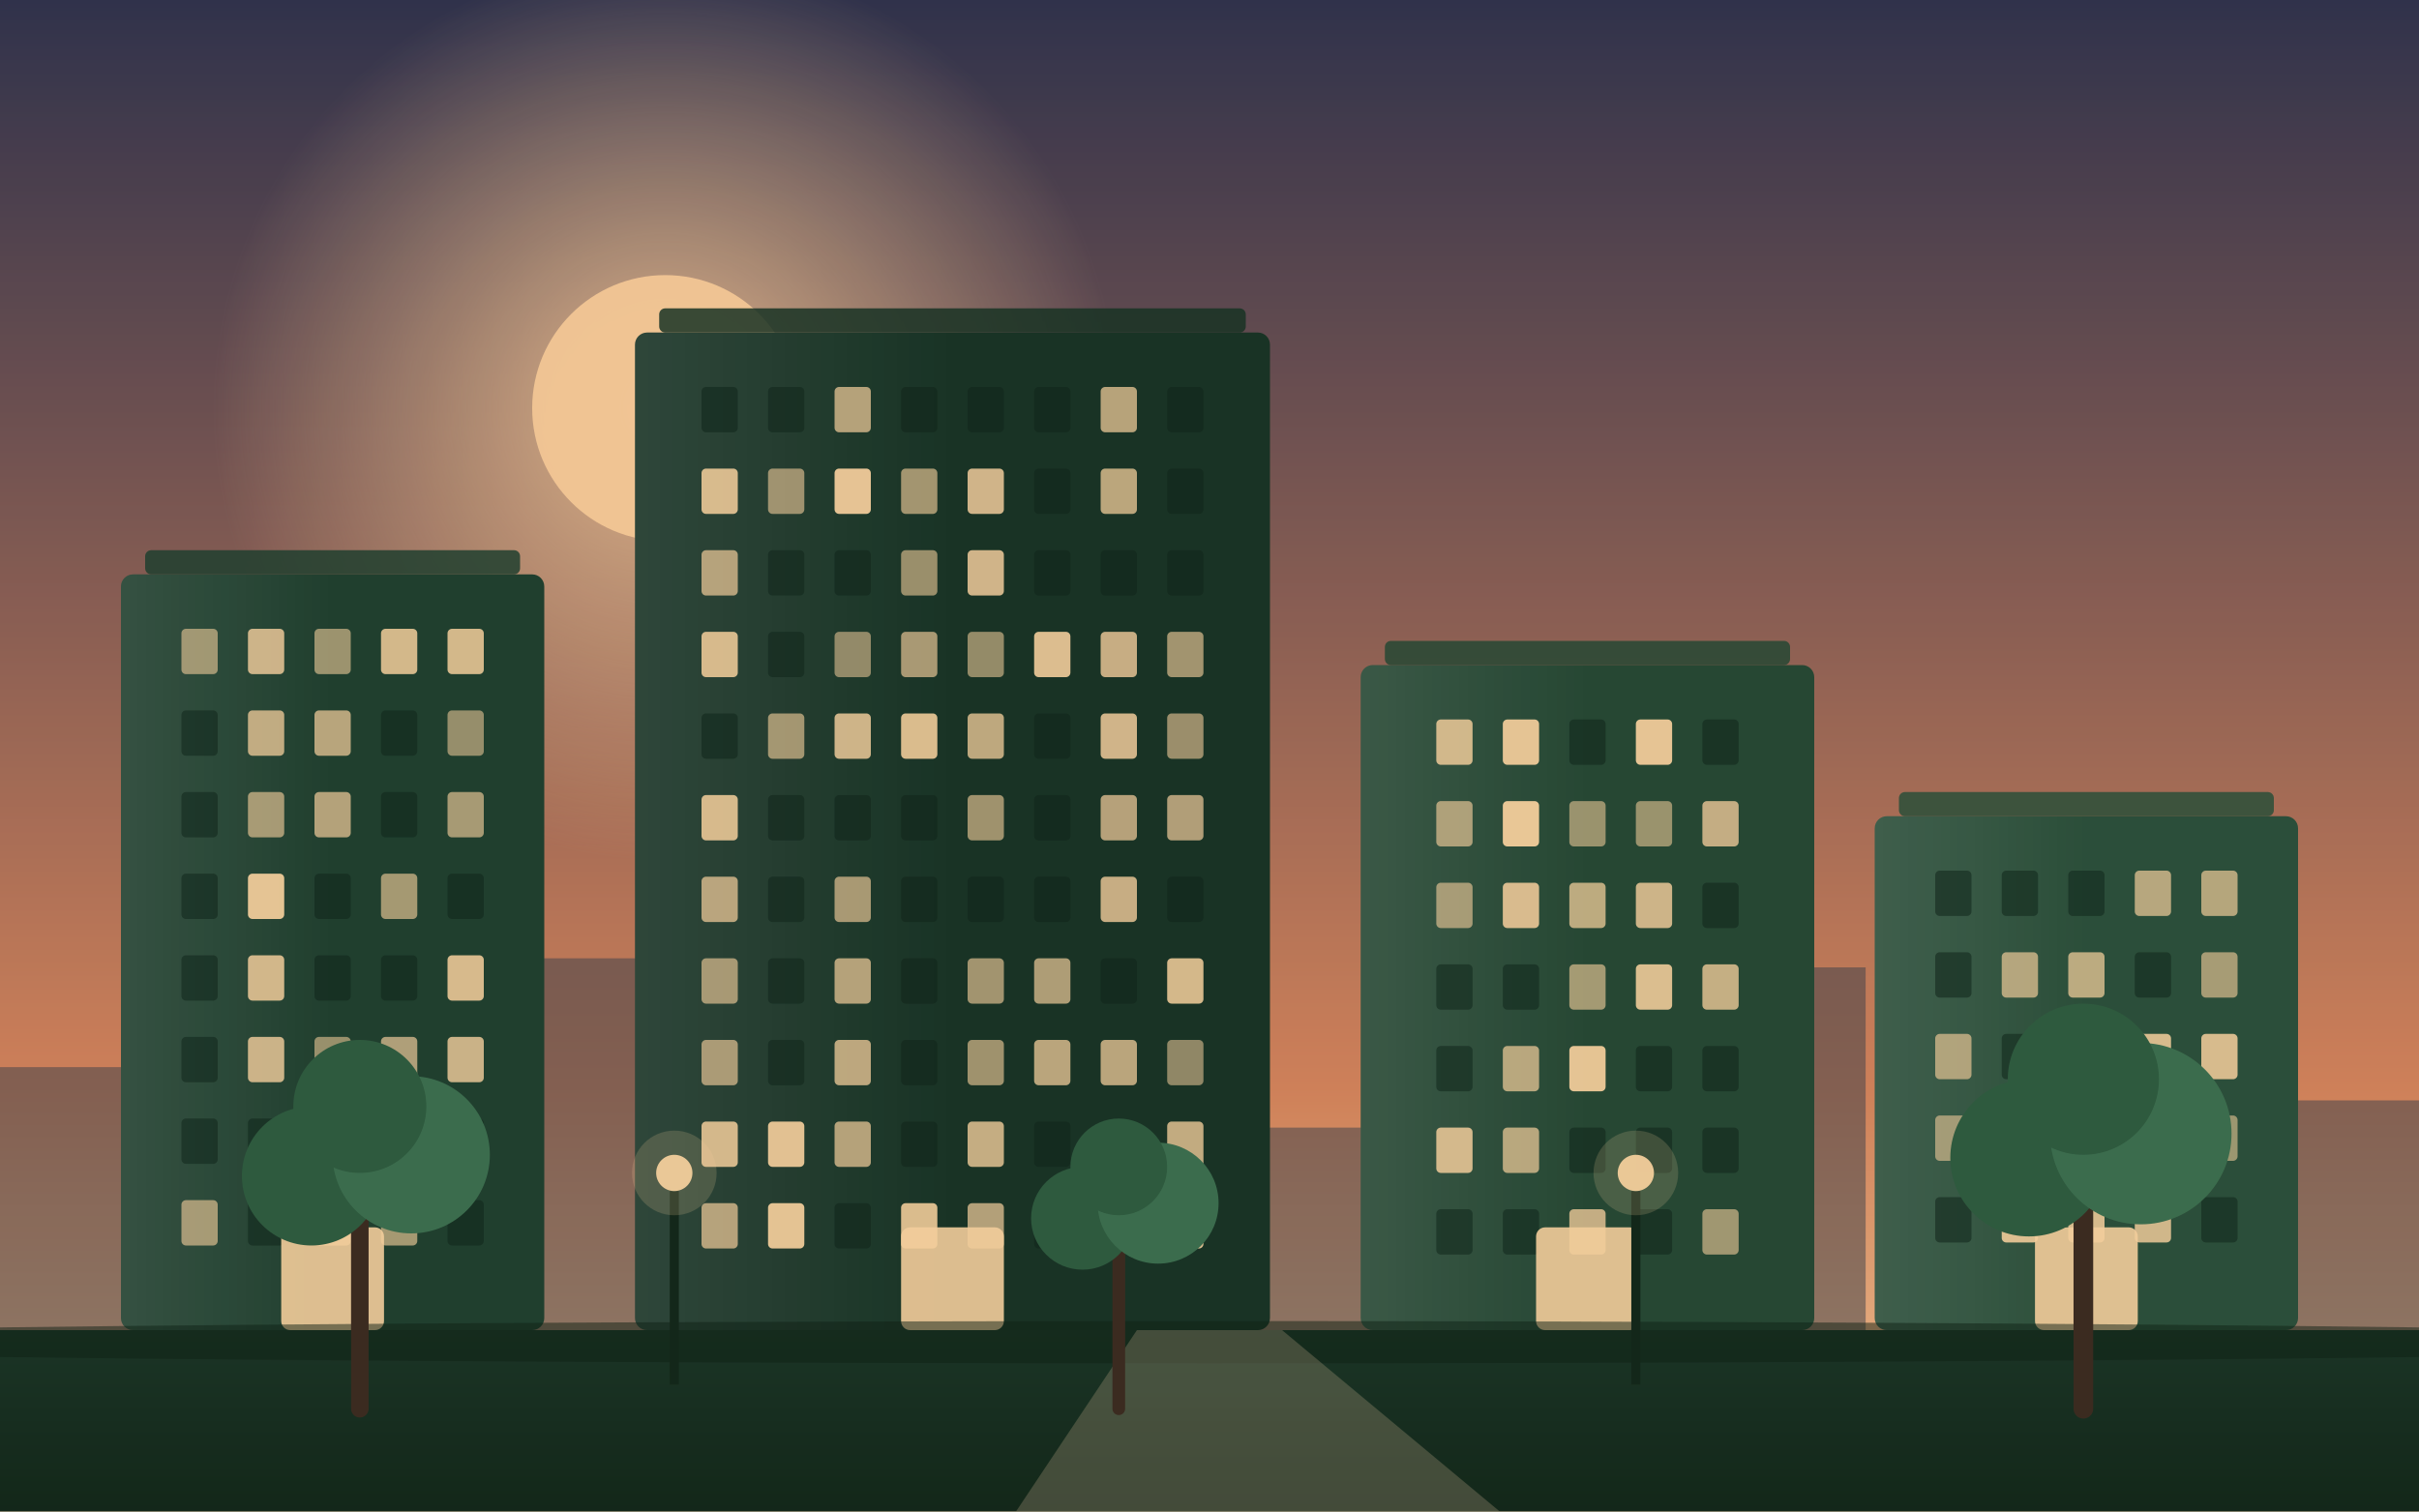
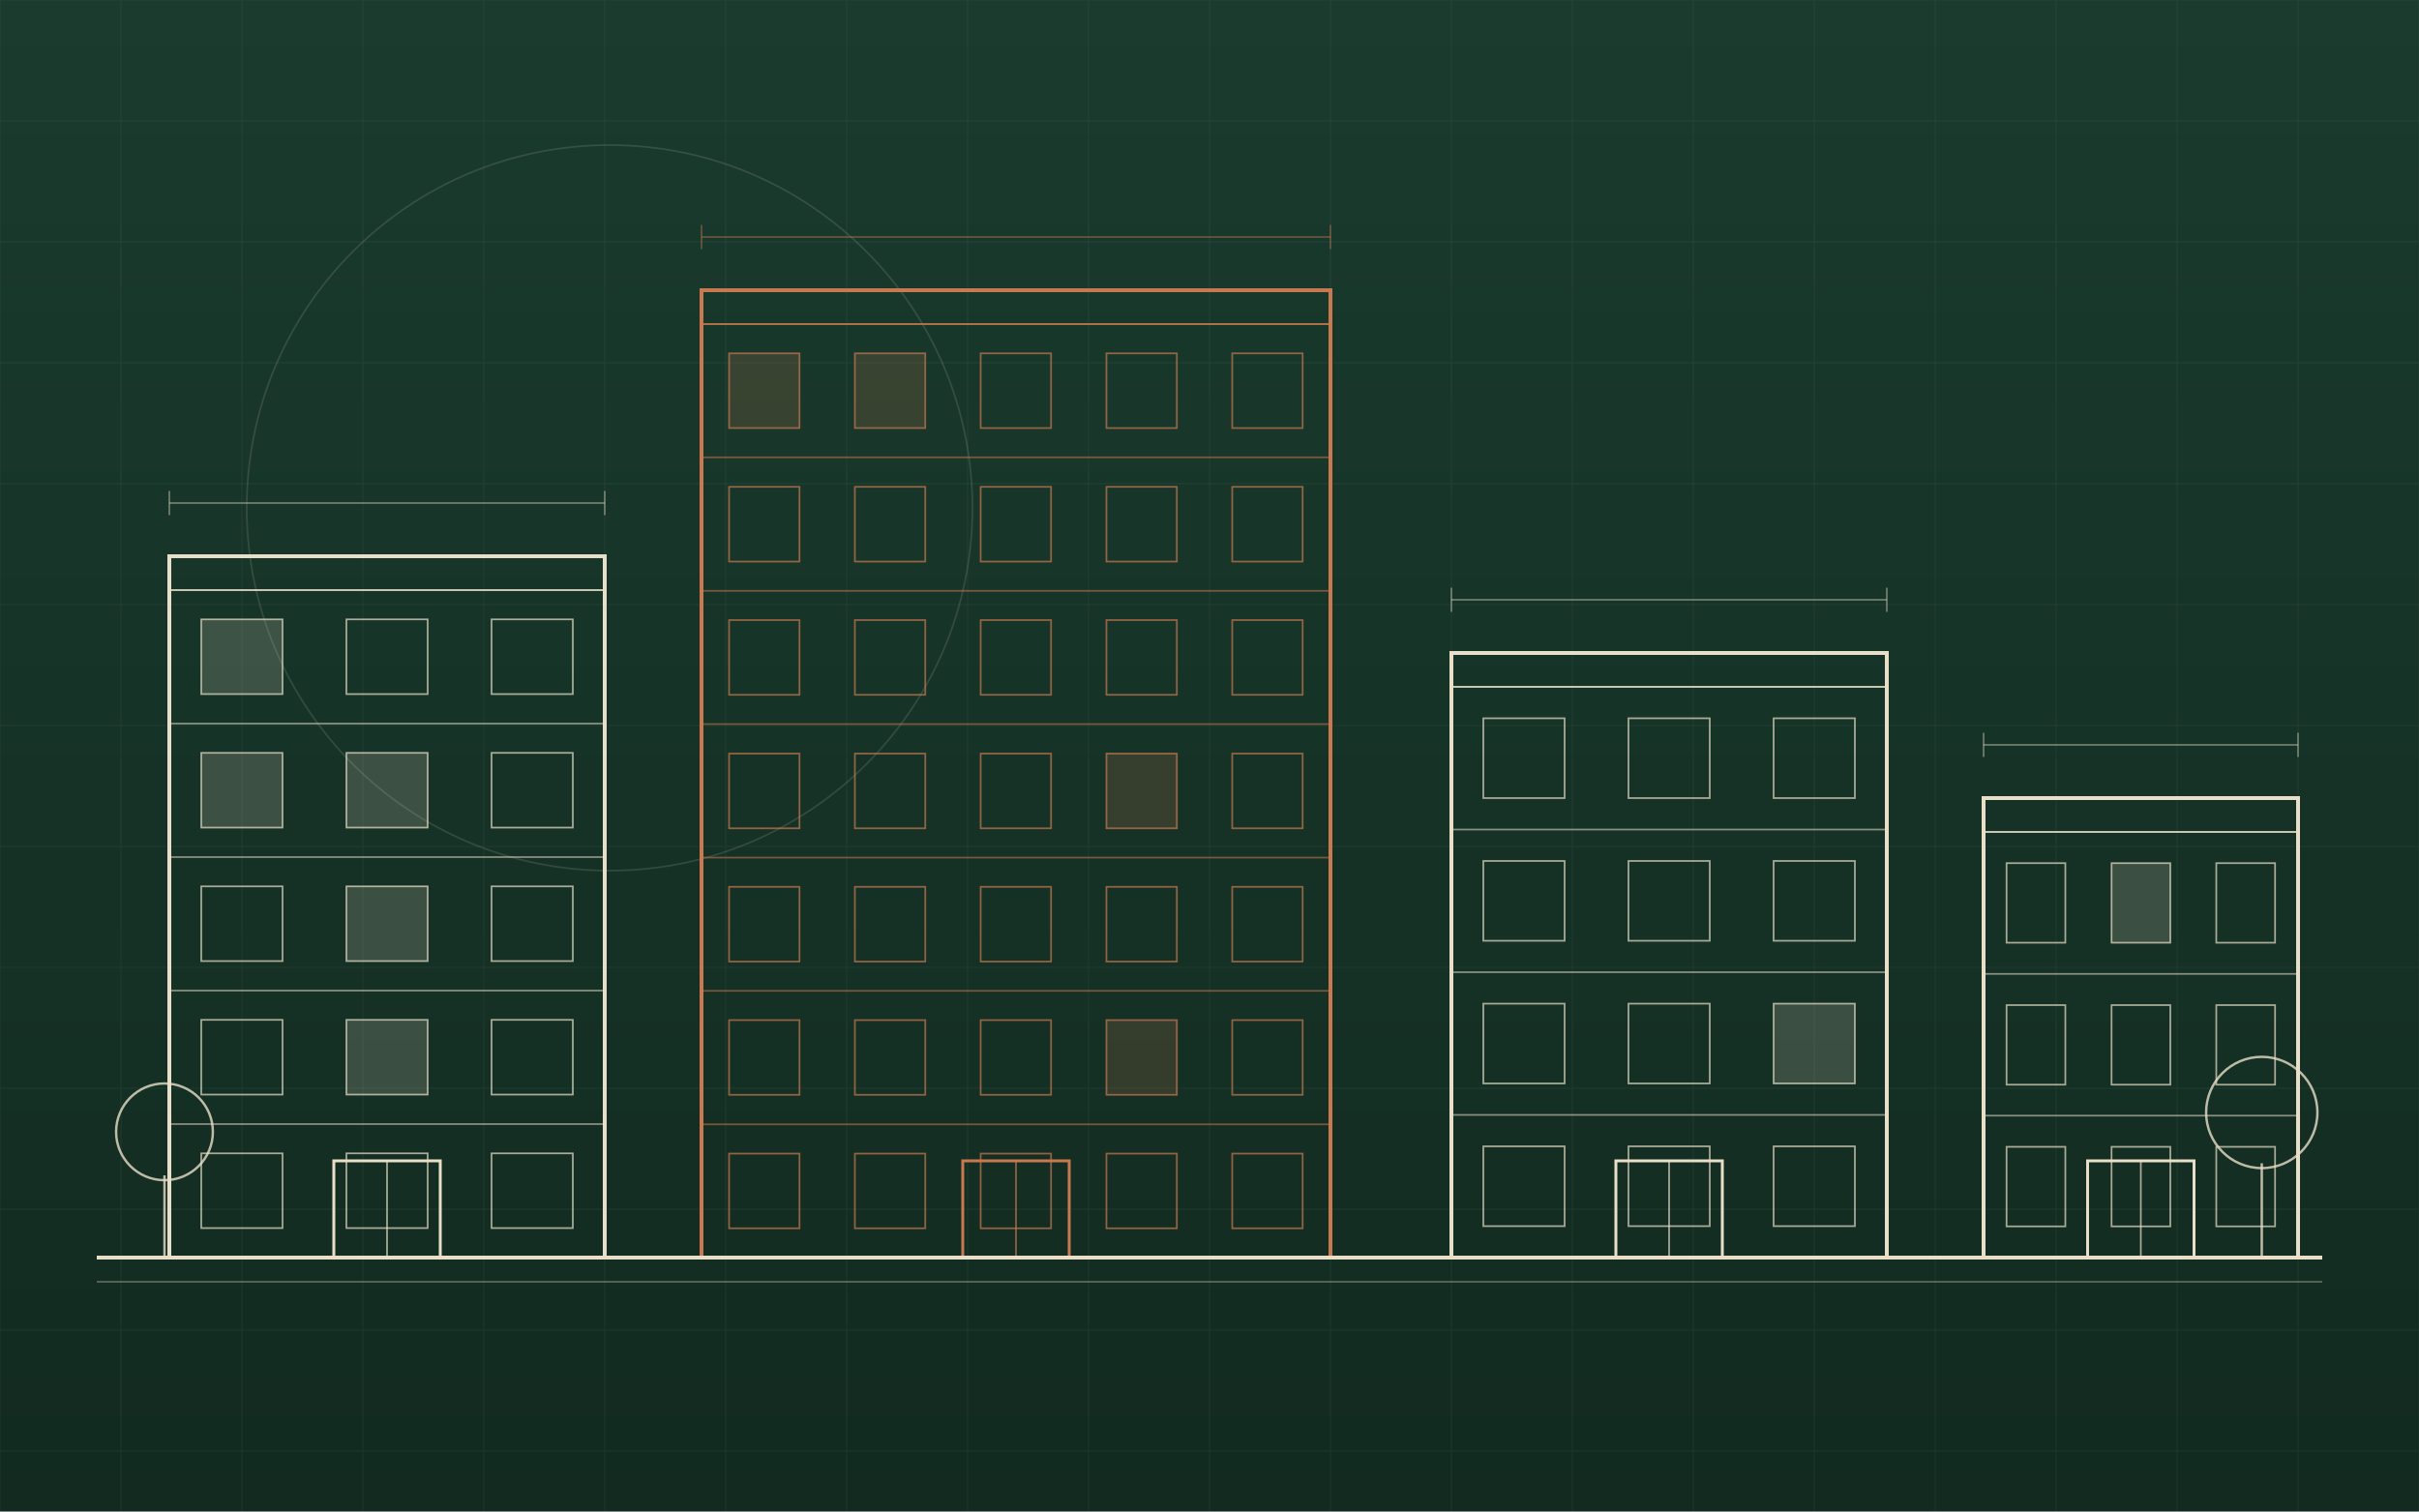
- <svg xmlns="http://www.w3.org/2000/svg" viewBox="0 0 800 500" preserveAspectRatio="xMidYMid slice" role="img" aria-label="Architectural illustration">
+ <svg xmlns="http://www.w3.org/2000/svg" viewBox="0 0 1000 625" preserveAspectRatio="xMidYMid slice" role="img" aria-label="Architectural elevation drawing">
  <defs>
-     <linearGradient id="sky" x1="0" y1="0" x2="0" y2="1">
-       <stop offset="0" stop-color="#31324e" />
-       <stop offset="0.72" stop-color="#d9855c" />
-       <stop offset="1" stop-color="#ffcf9b" />
-     </linearGradient>
-     <radialGradient id="halo" cx="0.5" cy="0.5" r="0.5">
-       <stop offset="0" stop-color="#ffcf9b" stop-opacity="0.85" />
-       <stop offset="1" stop-color="#ffcf9b" stop-opacity="0" />
-     </radialGradient>
-     <linearGradient id="gnd" x1="0" y1="0" x2="0" y2="1">
-       <stop offset="0" stop-color="#1a3526" />
-       <stop offset="1" stop-color="#122619" />
-     </linearGradient>
-     <linearGradient id="sheen" x1="0" y1="0" x2="1" y2="0">
-       <stop offset="0" stop-color="#ffffff" stop-opacity="0.10" />
-       <stop offset="0.5" stop-color="#ffffff" stop-opacity="0" />
+     <linearGradient id="bg" x1="0" y1="0" x2="0" y2="1">
+       <stop offset="0" stop-color="#1a3b2e" />
+       <stop offset="1" stop-color="#122a20" />
    </linearGradient>
  </defs>
-   <rect width="800" height="500" fill="url(#sky)" />
-   <circle cx="220" cy="135" r="150" fill="url(#halo)" />
-   <circle cx="220" cy="135" r="44" fill="#ffcf9b" opacity="0.95" />
-   <rect x="0" y="353" width="54" height="87" fill="#3a3f4b" opacity="0.5" />
-   <rect x="62" y="291" width="69" height="149" fill="#3a3f4b" opacity="0.5" />
-   <rect x="151" y="317" width="65" height="123" fill="#3a3f4b" opacity="0.5" />
-   <rect x="222" y="376" width="96" height="64" fill="#3a3f4b" opacity="0.5" />
-   <rect x="325" y="315" width="70" height="125" fill="#3a3f4b" opacity="0.5" />
-   <rect x="406" y="373" width="103" height="67" fill="#3a3f4b" opacity="0.5" />
-   <rect x="523" y="320" width="94" height="120" fill="#3a3f4b" opacity="0.5" />
-   <rect x="628" y="380" width="88" height="60" fill="#3a3f4b" opacity="0.5" />
-   <rect x="730" y="364" width="98" height="76" fill="#3a3f4b" opacity="0.5" />
-   <rect x="40" y="190" width="140" height="250" rx="4" fill="#20402f" />
-   <rect x="40" y="190" width="140" height="250" rx="4" fill="url(#sheen)" />
-   <rect x="48" y="182" width="124" height="8" rx="2" fill="#20402f" opacity="0.85" />
-   <rect x="60" y="208" width="12" height="15" rx="1.5" fill="#ffd6a2" opacity="0.59" />
-   <rect x="82" y="208" width="12" height="15" rx="1.5" fill="#ffd6a2" opacity="0.82" />
-   <rect x="104" y="208" width="12" height="15" rx="1.5" fill="#ffd6a2" opacity="0.59" />
-   <rect x="126" y="208" width="12" height="15" rx="1.5" fill="#ffd6a2" opacity="0.85" />
-   <rect x="148" y="208" width="12" height="15" rx="1.5" fill="#ffd6a2" opacity="0.85" />
-   <rect x="60" y="235" width="12" height="15" rx="1.5" fill="#0f2419" opacity="0.55" />
-   <rect x="82" y="235" width="12" height="15" rx="1.5" fill="#ffd6a2" opacity="0.76" />
-   <rect x="104" y="235" width="12" height="15" rx="1.5" fill="#ffd6a2" opacity="0.72" />
-   <rect x="126" y="235" width="12" height="15" rx="1.5" fill="#0f2419" opacity="0.55" />
-   <rect x="148" y="235" width="12" height="15" rx="1.5" fill="#ffd6a2" opacity="0.56" />
-   <rect x="60" y="262" width="12" height="15" rx="1.5" fill="#0f2419" opacity="0.55" />
-   <rect x="82" y="262" width="12" height="15" rx="1.5" fill="#ffd6a2" opacity="0.63" />
-   <rect x="104" y="262" width="12" height="15" rx="1.5" fill="#ffd6a2" opacity="0.7" />
-   <rect x="126" y="262" width="12" height="15" rx="1.5" fill="#0f2419" opacity="0.55" />
-   <rect x="148" y="262" width="12" height="15" rx="1.5" fill="#ffd6a2" opacity="0.64" />
-   <rect x="60" y="289" width="12" height="15" rx="1.5" fill="#0f2419" opacity="0.55" />
-   <rect x="82" y="289" width="12" height="15" rx="1.5" fill="#ffd6a2" opacity="0.93" />
-   <rect x="104" y="289" width="12" height="15" rx="1.5" fill="#0f2419" opacity="0.55" />
-   <rect x="126" y="289" width="12" height="15" rx="1.5" fill="#ffd6a2" opacity="0.63" />
-   <rect x="148" y="289" width="12" height="15" rx="1.5" fill="#0f2419" opacity="0.55" />
-   <rect x="60" y="316" width="12" height="15" rx="1.5" fill="#0f2419" opacity="0.55" />
-   <rect x="82" y="316" width="12" height="15" rx="1.5" fill="#ffd6a2" opacity="0.84" />
-   <rect x="104" y="316" width="12" height="15" rx="1.5" fill="#0f2419" opacity="0.55" />
-   <rect x="126" y="316" width="12" height="15" rx="1.5" fill="#0f2419" opacity="0.55" />
-   <rect x="148" y="316" width="12" height="15" rx="1.5" fill="#ffd6a2" opacity="0.87" />
-   <rect x="60" y="343" width="12" height="15" rx="1.5" fill="#0f2419" opacity="0.55" />
-   <rect x="82" y="343" width="12" height="15" rx="1.5" fill="#ffd6a2" opacity="0.81" />
-   <rect x="104" y="343" width="12" height="15" rx="1.5" fill="#ffd6a2" opacity="0.57" />
-   <rect x="126" y="343" width="12" height="15" rx="1.5" fill="#ffd6a2" opacity="0.68" />
-   <rect x="148" y="343" width="12" height="15" rx="1.5" fill="#ffd6a2" opacity="0.81" />
-   <rect x="60" y="370" width="12" height="15" rx="1.5" fill="#0f2419" opacity="0.55" />
-   <rect x="82" y="370" width="12" height="15" rx="1.5" fill="#0f2419" opacity="0.55" />
-   <rect x="104" y="370" width="12" height="15" rx="1.5" fill="#0f2419" opacity="0.55" />
-   <rect x="126" y="370" width="12" height="15" rx="1.5" fill="#0f2419" opacity="0.55" />
-   <rect x="148" y="370" width="12" height="15" rx="1.5" fill="#0f2419" opacity="0.55" />
-   <rect x="60" y="397" width="12" height="15" rx="1.5" fill="#ffd6a2" opacity="0.62" />
-   <rect x="82" y="397" width="12" height="15" rx="1.5" fill="#0f2419" opacity="0.55" />
-   <rect x="104" y="397" width="12" height="15" rx="1.5" fill="#ffd6a2" opacity="0.82" />
-   <rect x="126" y="397" width="12" height="15" rx="1.5" fill="#ffd6a2" opacity="0.63" />
-   <rect x="148" y="397" width="12" height="15" rx="1.5" fill="#0f2419" opacity="0.55" />
-   <rect x="93" y="406" width="34" height="34" rx="3" fill="#ffd6a2" opacity="0.9" />
-   <rect x="210" y="110" width="210" height="330" rx="4" fill="#183325" />
-   <rect x="210" y="110" width="210" height="330" rx="4" fill="url(#sheen)" />
-   <rect x="218" y="102" width="194" height="8" rx="2" fill="#183325" opacity="0.85" />
-   <rect x="232" y="128" width="12" height="15" rx="1.5" fill="#0f2419" opacity="0.55" />
-   <rect x="254" y="128" width="12" height="15" rx="1.5" fill="#0f2419" opacity="0.55" />
-   <rect x="276" y="128" width="12" height="15" rx="1.5" fill="#ffd6a2" opacity="0.71" />
-   <rect x="298" y="128" width="12" height="15" rx="1.5" fill="#0f2419" opacity="0.55" />
-   <rect x="320" y="128" width="12" height="15" rx="1.5" fill="#0f2419" opacity="0.55" />
-   <rect x="342" y="128" width="12" height="15" rx="1.5" fill="#0f2419" opacity="0.55" />
-   <rect x="364" y="128" width="12" height="15" rx="1.5" fill="#ffd6a2" opacity="0.73" />
-   <rect x="386" y="128" width="12" height="15" rx="1.5" fill="#0f2419" opacity="0.55" />
-   <rect x="232" y="155" width="12" height="15" rx="1.5" fill="#ffd6a2" opacity="0.87" />
-   <rect x="254" y="155" width="12" height="15" rx="1.5" fill="#ffd6a2" opacity="0.6" />
-   <rect x="276" y="155" width="12" height="15" rx="1.5" fill="#ffd6a2" opacity="0.94" />
-   <rect x="298" y="155" width="12" height="15" rx="1.5" fill="#ffd6a2" opacity="0.63" />
-   <rect x="320" y="155" width="12" height="15" rx="1.5" fill="#ffd6a2" opacity="0.84" />
-   <rect x="342" y="155" width="12" height="15" rx="1.5" fill="#0f2419" opacity="0.55" />
-   <rect x="364" y="155" width="12" height="15" rx="1.5" fill="#ffd6a2" opacity="0.75" />
-   <rect x="386" y="155" width="12" height="15" rx="1.5" fill="#0f2419" opacity="0.55" />
-   <rect x="232" y="182" width="12" height="15" rx="1.5" fill="#ffd6a2" opacity="0.7" />
-   <rect x="254" y="182" width="12" height="15" rx="1.5" fill="#0f2419" opacity="0.55" />
-   <rect x="276" y="182" width="12" height="15" rx="1.5" fill="#0f2419" opacity="0.55" />
-   <rect x="298" y="182" width="12" height="15" rx="1.5" fill="#ffd6a2" opacity="0.59" />
-   <rect x="320" y="182" width="12" height="15" rx="1.5" fill="#ffd6a2" opacity="0.84" />
-   <rect x="342" y="182" width="12" height="15" rx="1.5" fill="#0f2419" opacity="0.55" />
-   <rect x="364" y="182" width="12" height="15" rx="1.5" fill="#0f2419" opacity="0.55" />
-   <rect x="386" y="182" width="12" height="15" rx="1.5" fill="#0f2419" opacity="0.55" />
-   <rect x="232" y="209" width="12" height="15" rx="1.5" fill="#ffd6a2" opacity="0.86" />
-   <rect x="254" y="209" width="12" height="15" rx="1.5" fill="#0f2419" opacity="0.55" />
-   <rect x="276" y="209" width="12" height="15" rx="1.5" fill="#ffd6a2" opacity="0.55" />
-   <rect x="298" y="209" width="12" height="15" rx="1.5" fill="#ffd6a2" opacity="0.66" />
-   <rect x="320" y="209" width="12" height="15" rx="1.5" fill="#ffd6a2" opacity="0.57" />
-   <rect x="342" y="209" width="12" height="15" rx="1.5" fill="#ffd6a2" opacity="0.9" />
-   <rect x="364" y="209" width="12" height="15" rx="1.5" fill="#ffd6a2" opacity="0.8" />
-   <rect x="386" y="209" width="12" height="15" rx="1.5" fill="#ffd6a2" opacity="0.63" />
-   <rect x="232" y="236" width="12" height="15" rx="1.5" fill="#0f2419" opacity="0.55" />
-   <rect x="254" y="236" width="12" height="15" rx="1.5" fill="#ffd6a2" opacity="0.62" />
-   <rect x="276" y="236" width="12" height="15" rx="1.5" fill="#ffd6a2" opacity="0.83" />
-   <rect x="298" y="236" width="12" height="15" rx="1.5" fill="#ffd6a2" opacity="0.89" />
-   <rect x="320" y="236" width="12" height="15" rx="1.5" fill="#ffd6a2" opacity="0.76" />
-   <rect x="342" y="236" width="12" height="15" rx="1.5" fill="#0f2419" opacity="0.55" />
-   <rect x="364" y="236" width="12" height="15" rx="1.5" fill="#ffd6a2" opacity="0.84" />
-   <rect x="386" y="236" width="12" height="15" rx="1.5" fill="#ffd6a2" opacity="0.6" />
-   <rect x="232" y="263" width="12" height="15" rx="1.5" fill="#ffd6a2" opacity="0.86" />
-   <rect x="254" y="263" width="12" height="15" rx="1.5" fill="#0f2419" opacity="0.55" />
-   <rect x="276" y="263" width="12" height="15" rx="1.5" fill="#0f2419" opacity="0.55" />
-   <rect x="298" y="263" width="12" height="15" rx="1.5" fill="#0f2419" opacity="0.55" />
-   <rect x="320" y="263" width="12" height="15" rx="1.5" fill="#ffd6a2" opacity="0.62" />
-   <rect x="342" y="263" width="12" height="15" rx="1.5" fill="#0f2419" opacity="0.55" />
-   <rect x="364" y="263" width="12" height="15" rx="1.5" fill="#ffd6a2" opacity="0.72" />
-   <rect x="386" y="263" width="12" height="15" rx="1.5" fill="#ffd6a2" opacity="0.7" />
-   <rect x="232" y="290" width="12" height="15" rx="1.5" fill="#ffd6a2" opacity="0.72" />
-   <rect x="254" y="290" width="12" height="15" rx="1.5" fill="#0f2419" opacity="0.55" />
-   <rect x="276" y="290" width="12" height="15" rx="1.5" fill="#ffd6a2" opacity="0.65" />
-   <rect x="298" y="290" width="12" height="15" rx="1.5" fill="#0f2419" opacity="0.55" />
-   <rect x="320" y="290" width="12" height="15" rx="1.5" fill="#0f2419" opacity="0.55" />
-   <rect x="342" y="290" width="12" height="15" rx="1.5" fill="#0f2419" opacity="0.55" />
-   <rect x="364" y="290" width="12" height="15" rx="1.5" fill="#ffd6a2" opacity="0.8" />
-   <rect x="386" y="290" width="12" height="15" rx="1.5" fill="#0f2419" opacity="0.55" />
-   <rect x="232" y="317" width="12" height="15" rx="1.5" fill="#ffd6a2" opacity="0.63" />
-   <rect x="254" y="317" width="12" height="15" rx="1.5" fill="#0f2419" opacity="0.55" />
-   <rect x="276" y="317" width="12" height="15" rx="1.5" fill="#ffd6a2" opacity="0.71" />
-   <rect x="298" y="317" width="12" height="15" rx="1.5" fill="#0f2419" opacity="0.55" />
-   <rect x="320" y="317" width="12" height="15" rx="1.5" fill="#ffd6a2" opacity="0.63" />
-   <rect x="342" y="317" width="12" height="15" rx="1.5" fill="#ffd6a2" opacity="0.69" />
-   <rect x="364" y="317" width="12" height="15" rx="1.5" fill="#0f2419" opacity="0.55" />
-   <rect x="386" y="317" width="12" height="15" rx="1.5" fill="#ffd6a2" opacity="0.86" />
-   <rect x="232" y="344" width="12" height="15" rx="1.5" fill="#ffd6a2" opacity="0.65" />
-   <rect x="254" y="344" width="12" height="15" rx="1.5" fill="#0f2419" opacity="0.55" />
-   <rect x="276" y="344" width="12" height="15" rx="1.5" fill="#ffd6a2" opacity="0.75" />
-   <rect x="298" y="344" width="12" height="15" rx="1.5" fill="#0f2419" opacity="0.55" />
-   <rect x="320" y="344" width="12" height="15" rx="1.5" fill="#ffd6a2" opacity="0.62" />
-   <rect x="342" y="344" width="12" height="15" rx="1.5" fill="#ffd6a2" opacity="0.74" />
-   <rect x="364" y="344" width="12" height="15" rx="1.5" fill="#ffd6a2" opacity="0.74" />
-   <rect x="386" y="344" width="12" height="15" rx="1.5" fill="#ffd6a2" opacity="0.55" />
-   <rect x="232" y="371" width="12" height="15" rx="1.5" fill="#ffd6a2" opacity="0.85" />
-   <rect x="254" y="371" width="12" height="15" rx="1.5" fill="#ffd6a2" opacity="0.92" />
-   <rect x="276" y="371" width="12" height="15" rx="1.5" fill="#ffd6a2" opacity="0.71" />
-   <rect x="298" y="371" width="12" height="15" rx="1.5" fill="#0f2419" opacity="0.55" />
-   <rect x="320" y="371" width="12" height="15" rx="1.5" fill="#ffd6a2" opacity="0.79" />
-   <rect x="342" y="371" width="12" height="15" rx="1.5" fill="#0f2419" opacity="0.55" />
-   <rect x="364" y="371" width="12" height="15" rx="1.5" fill="#ffd6a2" opacity="0.68" />
-   <rect x="386" y="371" width="12" height="15" rx="1.5" fill="#ffd6a2" opacity="0.78" />
-   <rect x="232" y="398" width="12" height="15" rx="1.5" fill="#ffd6a2" opacity="0.7" />
-   <rect x="254" y="398" width="12" height="15" rx="1.5" fill="#ffd6a2" opacity="0.93" />
-   <rect x="276" y="398" width="12" height="15" rx="1.5" fill="#0f2419" opacity="0.55" />
-   <rect x="298" y="398" width="12" height="15" rx="1.5" fill="#ffd6a2" opacity="0.89" />
-   <rect x="320" y="398" width="12" height="15" rx="1.5" fill="#ffd6a2" opacity="0.71" />
-   <rect x="342" y="398" width="12" height="15" rx="1.5" fill="#0f2419" opacity="0.55" />
-   <rect x="364" y="398" width="12" height="15" rx="1.5" fill="#ffd6a2" opacity="0.64" />
-   <rect x="386" y="398" width="12" height="15" rx="1.5" fill="#ffd6a2" opacity="0.88" />
-   <rect x="298" y="406" width="34" height="34" rx="3" fill="#ffd6a2" opacity="0.9" />
-   <rect x="450" y="220" width="150" height="220" rx="4" fill="#264834" />
-   <rect x="450" y="220" width="150" height="220" rx="4" fill="url(#sheen)" />
-   <rect x="458" y="212" width="134" height="8" rx="2" fill="#264834" opacity="0.85" />
-   <rect x="475" y="238" width="12" height="15" rx="1.5" fill="#ffd6a2" opacity="0.83" />
-   <rect x="497" y="238" width="12" height="15" rx="1.5" fill="#ffd6a2" opacity="0.93" />
-   <rect x="519" y="238" width="12" height="15" rx="1.5" fill="#0f2419" opacity="0.55" />
-   <rect x="541" y="238" width="12" height="15" rx="1.5" fill="#ffd6a2" opacity="0.94" />
-   <rect x="563" y="238" width="12" height="15" rx="1.5" fill="#0f2419" opacity="0.55" />
-   <rect x="475" y="265" width="12" height="15" rx="1.5" fill="#ffd6a2" opacity="0.65" />
-   <rect x="497" y="265" width="12" height="15" rx="1.5" fill="#ffd6a2" opacity="0.95" />
-   <rect x="519" y="265" width="12" height="15" rx="1.5" fill="#ffd6a2" opacity="0.57" />
-   <rect x="541" y="265" width="12" height="15" rx="1.5" fill="#ffd6a2" opacity="0.57" />
-   <rect x="563" y="265" width="12" height="15" rx="1.5" fill="#ffd6a2" opacity="0.77" />
-   <rect x="475" y="292" width="12" height="15" rx="1.5" fill="#ffd6a2" opacity="0.61" />
-   <rect x="497" y="292" width="12" height="15" rx="1.5" fill="#ffd6a2" opacity="0.87" />
-   <rect x="519" y="292" width="12" height="15" rx="1.5" fill="#ffd6a2" opacity="0.74" />
-   <rect x="541" y="292" width="12" height="15" rx="1.5" fill="#ffd6a2" opacity="0.82" />
-   <rect x="563" y="292" width="12" height="15" rx="1.5" fill="#0f2419" opacity="0.55" />
-   <rect x="475" y="319" width="12" height="15" rx="1.5" fill="#0f2419" opacity="0.55" />
-   <rect x="497" y="319" width="12" height="15" rx="1.5" fill="#0f2419" opacity="0.55" />
-   <rect x="519" y="319" width="12" height="15" rx="1.5" fill="#ffd6a2" opacity="0.62" />
-   <rect x="541" y="319" width="12" height="15" rx="1.5" fill="#ffd6a2" opacity="0.89" />
-   <rect x="563" y="319" width="12" height="15" rx="1.5" fill="#ffd6a2" opacity="0.78" />
-   <rect x="475" y="346" width="12" height="15" rx="1.5" fill="#0f2419" opacity="0.55" />
-   <rect x="497" y="346" width="12" height="15" rx="1.5" fill="#ffd6a2" opacity="0.71" />
-   <rect x="519" y="346" width="12" height="15" rx="1.5" fill="#ffd6a2" opacity="0.93" />
-   <rect x="541" y="346" width="12" height="15" rx="1.5" fill="#0f2419" opacity="0.55" />
-   <rect x="563" y="346" width="12" height="15" rx="1.5" fill="#0f2419" opacity="0.55" />
-   <rect x="475" y="373" width="12" height="15" rx="1.5" fill="#ffd6a2" opacity="0.84" />
-   <rect x="497" y="373" width="12" height="15" rx="1.5" fill="#ffd6a2" opacity="0.71" />
-   <rect x="519" y="373" width="12" height="15" rx="1.5" fill="#0f2419" opacity="0.55" />
-   <rect x="541" y="373" width="12" height="15" rx="1.5" fill="#0f2419" opacity="0.55" />
-   <rect x="563" y="373" width="12" height="15" rx="1.5" fill="#0f2419" opacity="0.55" />
-   <rect x="475" y="400" width="12" height="15" rx="1.5" fill="#0f2419" opacity="0.55" />
-   <rect x="497" y="400" width="12" height="15" rx="1.5" fill="#0f2419" opacity="0.55" />
-   <rect x="519" y="400" width="12" height="15" rx="1.5" fill="#ffd6a2" opacity="0.77" />
-   <rect x="541" y="400" width="12" height="15" rx="1.5" fill="#0f2419" opacity="0.55" />
-   <rect x="563" y="400" width="12" height="15" rx="1.5" fill="#ffd6a2" opacity="0.6" />
-   <rect x="508" y="406" width="34" height="34" rx="3" fill="#ffd6a2" opacity="0.9" />
-   <rect x="620" y="270" width="140" height="170" rx="4" fill="#2c503b" />
-   <rect x="620" y="270" width="140" height="170" rx="4" fill="url(#sheen)" />
-   <rect x="628" y="262" width="124" height="8" rx="2" fill="#2c503b" opacity="0.85" />
-   <rect x="640" y="288" width="12" height="15" rx="1.5" fill="#0f2419" opacity="0.55" />
-   <rect x="662" y="288" width="12" height="15" rx="1.5" fill="#0f2419" opacity="0.55" />
-   <rect x="684" y="288" width="12" height="15" rx="1.5" fill="#0f2419" opacity="0.55" />
-   <rect x="706" y="288" width="12" height="15" rx="1.5" fill="#ffd6a2" opacity="0.7" />
-   <rect x="728" y="288" width="12" height="15" rx="1.5" fill="#ffd6a2" opacity="0.69" />
-   <rect x="640" y="315" width="12" height="15" rx="1.5" fill="#0f2419" opacity="0.55" />
-   <rect x="662" y="315" width="12" height="15" rx="1.5" fill="#ffd6a2" opacity="0.68" />
-   <rect x="684" y="315" width="12" height="15" rx="1.5" fill="#ffd6a2" opacity="0.73" />
-   <rect x="706" y="315" width="12" height="15" rx="1.5" fill="#0f2419" opacity="0.55" />
-   <rect x="728" y="315" width="12" height="15" rx="1.5" fill="#ffd6a2" opacity="0.62" />
-   <rect x="640" y="342" width="12" height="15" rx="1.5" fill="#ffd6a2" opacity="0.65" />
-   <rect x="662" y="342" width="12" height="15" rx="1.5" fill="#0f2419" opacity="0.55" />
-   <rect x="684" y="342" width="12" height="15" rx="1.5" fill="#ffd6a2" opacity="0.85" />
-   <rect x="706" y="342" width="12" height="15" rx="1.5" fill="#ffd6a2" opacity="0.86" />
-   <rect x="728" y="342" width="12" height="15" rx="1.5" fill="#ffd6a2" opacity="0.86" />
-   <rect x="640" y="369" width="12" height="15" rx="1.5" fill="#ffd6a2" opacity="0.58" />
-   <rect x="662" y="369" width="12" height="15" rx="1.5" fill="#ffd6a2" opacity="0.87" />
-   <rect x="684" y="369" width="12" height="15" rx="1.5" fill="#ffd6a2" opacity="0.74" />
-   <rect x="706" y="369" width="12" height="15" rx="1.5" fill="#ffd6a2" opacity="0.83" />
-   <rect x="728" y="369" width="12" height="15" rx="1.5" fill="#ffd6a2" opacity="0.57" />
-   <rect x="640" y="396" width="12" height="15" rx="1.5" fill="#0f2419" opacity="0.55" />
-   <rect x="662" y="396" width="12" height="15" rx="1.5" fill="#ffd6a2" opacity="0.89" />
-   <rect x="684" y="396" width="12" height="15" rx="1.5" fill="#ffd6a2" opacity="0.86" />
-   <rect x="706" y="396" width="12" height="15" rx="1.5" fill="#ffd6a2" opacity="0.83" />
-   <rect x="728" y="396" width="12" height="15" rx="1.5" fill="#0f2419" opacity="0.55" />
-   <rect x="673" y="406" width="34" height="34" rx="3" fill="#ffd6a2" opacity="0.9" />
-   <rect x="0" y="440" width="800" height="60" fill="url(#gnd)" />
-   <ellipse cx="400.0" cy="444" rx="560" ry="7" fill="#0d1f14" opacity="0.5" />
-   <path d="M336 500 L376 440 L424 440 L496 500 Z" fill="#c9b18f" opacity="0.28" />
-   <path d="M119 466 L119 400.9" stroke="#3d2b20" stroke-width="5.8" stroke-linecap="round" />
-   <circle cx="103" cy="389" r="23" fill="#2f5c40" />
-   <circle cx="136" cy="382" r="26" fill="#3d7050" />
-   <circle cx="119" cy="366" r="22" fill="#2f5c40" />
-   <path d="M689 466 L689 395.8" stroke="#3d2b20" stroke-width="6.5" stroke-linecap="round" />
-   <circle cx="671" cy="383" r="26" fill="#2f5c40" />
-   <circle cx="708" cy="375" r="30" fill="#3d7050" />
-   <circle cx="689" cy="357" r="25" fill="#2f5c40" />
-   <path d="M370 466 L370 411.1" stroke="#3d2b20" stroke-width="4.2" stroke-linecap="round" />
-   <circle cx="358" cy="403" r="17" fill="#2f5c40" />
-   <circle cx="383" cy="398" r="20" fill="#3d7050" />
-   <circle cx="370" cy="386" r="16" fill="#2f5c40" />
-   <path d="M223 458 V394" stroke="#122619" stroke-width="3" />
-   <circle cx="223" cy="388" r="6" fill="#ffd6a2" opacity="0.95" />
-   <circle cx="223" cy="388" r="14" fill="#ffd6a2" opacity="0.18" />
-   <path d="M541 458 V394" stroke="#122619" stroke-width="3" />
-   <circle cx="541" cy="388" r="6" fill="#ffd6a2" opacity="0.95" />
-   <circle cx="541" cy="388" r="14" fill="#ffd6a2" opacity="0.18" />
-   <rect width="800" height="500" fill="#1a2f22" opacity="0.06" />
+   <rect width="1000" height="625" fill="url(#bg)" />
+   <g stroke="#e9dfc8" stroke-width="0.4" opacity="0.06">
+     <line x1="0" y1="0" x2="0" y2="625" />
+     <line x1="50" y1="0" x2="50" y2="625" />
+     <line x1="100" y1="0" x2="100" y2="625" />
+     <line x1="150" y1="0" x2="150" y2="625" />
+     <line x1="200" y1="0" x2="200" y2="625" />
+     <line x1="250" y1="0" x2="250" y2="625" />
+     <line x1="300" y1="0" x2="300" y2="625" />
+     <line x1="350" y1="0" x2="350" y2="625" />
+     <line x1="400" y1="0" x2="400" y2="625" />
+     <line x1="450" y1="0" x2="450" y2="625" />
+     <line x1="500" y1="0" x2="500" y2="625" />
+     <line x1="550" y1="0" x2="550" y2="625" />
+     <line x1="600" y1="0" x2="600" y2="625" />
+     <line x1="650" y1="0" x2="650" y2="625" />
+     <line x1="700" y1="0" x2="700" y2="625" />
+     <line x1="750" y1="0" x2="750" y2="625" />
+     <line x1="800" y1="0" x2="800" y2="625" />
+     <line x1="850" y1="0" x2="850" y2="625" />
+     <line x1="900" y1="0" x2="900" y2="625" />
+     <line x1="950" y1="0" x2="950" y2="625" />
+     <line x1="1000" y1="0" x2="1000" y2="625" />
+     <line x1="0" y1="0" x2="1000" y2="0" />
+     <line x1="0" y1="50" x2="1000" y2="50" />
+     <line x1="0" y1="100" x2="1000" y2="100" />
+     <line x1="0" y1="150" x2="1000" y2="150" />
+     <line x1="0" y1="200" x2="1000" y2="200" />
+     <line x1="0" y1="250" x2="1000" y2="250" />
+     <line x1="0" y1="300" x2="1000" y2="300" />
+     <line x1="0" y1="350" x2="1000" y2="350" />
+     <line x1="0" y1="400" x2="1000" y2="400" />
+     <line x1="0" y1="450" x2="1000" y2="450" />
+     <line x1="0" y1="500" x2="1000" y2="500" />
+     <line x1="0" y1="550" x2="1000" y2="550" />
+     <line x1="0" y1="600" x2="1000" y2="600" />
+   </g>
+   <circle cx="252" cy="210" r="150" fill="none" stroke="#e9dfc8" stroke-width="0.7" opacity="0.14" />
+   <rect x="70" y="230" width="180" height="290" fill="none" stroke="#e9dfc8" stroke-width="1.6" />
+   <line x1="70" y1="244" x2="250" y2="244" stroke="#e9dfc8" stroke-width="0.8" opacity="0.85" />
+   <line x1="70" y1="299.2" x2="250" y2="299.2" stroke="#e9dfc8" stroke-width="0.7" opacity="0.55" />
+   <line x1="70" y1="354.4" x2="250" y2="354.4" stroke="#e9dfc8" stroke-width="0.7" opacity="0.55" />
+   <line x1="70" y1="409.6" x2="250" y2="409.6" stroke="#e9dfc8" stroke-width="0.7" opacity="0.55" />
+   <line x1="70" y1="464.8" x2="250" y2="464.8" stroke="#e9dfc8" stroke-width="0.7" opacity="0.55" />
+   <rect x="83.2" y="256.1" width="33.6" height="30.9" fill="none" stroke="#e9dfc8" stroke-width="0.7" opacity="0.7" />
+   <rect x="83.2" y="256.1" width="33.6" height="30.9" fill="#e9dfc8" opacity="0.18" stroke="none" />
+   <rect x="143.2" y="256.1" width="33.6" height="30.9" fill="none" stroke="#e9dfc8" stroke-width="0.7" opacity="0.7" />
+   <rect x="203.2" y="256.1" width="33.6" height="30.9" fill="none" stroke="#e9dfc8" stroke-width="0.7" opacity="0.7" />
+   <rect x="83.2" y="311.3" width="33.6" height="30.9" fill="none" stroke="#e9dfc8" stroke-width="0.7" opacity="0.7" />
+   <rect x="83.2" y="311.3" width="33.6" height="30.9" fill="#e9dfc8" opacity="0.18" stroke="none" />
+   <rect x="143.2" y="311.3" width="33.6" height="30.9" fill="none" stroke="#e9dfc8" stroke-width="0.7" opacity="0.7" />
+   <rect x="143.2" y="311.3" width="33.6" height="30.9" fill="#e9dfc8" opacity="0.18" stroke="none" />
+   <rect x="203.2" y="311.3" width="33.6" height="30.9" fill="none" stroke="#e9dfc8" stroke-width="0.7" opacity="0.7" />
+   <rect x="83.2" y="366.5" width="33.6" height="30.9" fill="none" stroke="#e9dfc8" stroke-width="0.7" opacity="0.7" />
+   <rect x="143.2" y="366.5" width="33.6" height="30.9" fill="none" stroke="#e9dfc8" stroke-width="0.7" opacity="0.7" />
+   <rect x="143.2" y="366.5" width="33.6" height="30.9" fill="#e9dfc8" opacity="0.18" stroke="none" />
+   <rect x="203.2" y="366.5" width="33.6" height="30.9" fill="none" stroke="#e9dfc8" stroke-width="0.7" opacity="0.7" />
+   <rect x="83.2" y="421.7" width="33.6" height="30.9" fill="none" stroke="#e9dfc8" stroke-width="0.7" opacity="0.7" />
+   <rect x="143.2" y="421.7" width="33.6" height="30.9" fill="none" stroke="#e9dfc8" stroke-width="0.7" opacity="0.7" />
+   <rect x="143.2" y="421.7" width="33.6" height="30.9" fill="#e9dfc8" opacity="0.18" stroke="none" />
+   <rect x="203.2" y="421.7" width="33.6" height="30.9" fill="none" stroke="#e9dfc8" stroke-width="0.7" opacity="0.7" />
+   <rect x="83.2" y="476.9" width="33.6" height="30.9" fill="none" stroke="#e9dfc8" stroke-width="0.7" opacity="0.7" />
+   <rect x="143.2" y="476.9" width="33.6" height="30.9" fill="none" stroke="#e9dfc8" stroke-width="0.7" opacity="0.7" />
+   <rect x="203.2" y="476.9" width="33.6" height="30.9" fill="none" stroke="#e9dfc8" stroke-width="0.7" opacity="0.7" />
+   <rect x="138" y="480" width="44" height="40" fill="none" stroke="#e9dfc8" stroke-width="1.2" />
+   <line x1="160" y1="480" x2="160" y2="520" stroke="#e9dfc8" stroke-width="0.7" opacity="0.7" />
+   <line x1="70" y1="208" x2="250" y2="208" stroke="#e9dfc8" stroke-width="0.6" opacity="0.5" />
+   <line x1="70" y1="203" x2="70" y2="213" stroke="#e9dfc8" stroke-width="0.6" opacity="0.5" />
+   <line x1="250" y1="203" x2="250" y2="213" stroke="#e9dfc8" stroke-width="0.6" opacity="0.5" />
+   <rect x="290" y="120" width="260" height="400" fill="none" stroke="#c8794f" stroke-width="1.6" />
+   <line x1="290" y1="134" x2="550" y2="134" stroke="#c8794f" stroke-width="0.8" opacity="0.85" />
+   <line x1="290" y1="189.1" x2="550" y2="189.1" stroke="#c8794f" stroke-width="0.7" opacity="0.55" />
+   <line x1="290" y1="244.3" x2="550" y2="244.3" stroke="#c8794f" stroke-width="0.7" opacity="0.55" />
+   <line x1="290" y1="299.4" x2="550" y2="299.4" stroke="#c8794f" stroke-width="0.7" opacity="0.55" />
+   <line x1="290" y1="354.6" x2="550" y2="354.6" stroke="#c8794f" stroke-width="0.7" opacity="0.55" />
+   <line x1="290" y1="409.7" x2="550" y2="409.7" stroke="#c8794f" stroke-width="0.7" opacity="0.55" />
+   <line x1="290" y1="464.9" x2="550" y2="464.9" stroke="#c8794f" stroke-width="0.7" opacity="0.55" />
+   <rect x="301.4" y="146.1" width="29.1" height="30.9" fill="none" stroke="#c8794f" stroke-width="0.7" opacity="0.7" />
+   <rect x="301.4" y="146.1" width="29.1" height="30.9" fill="#c8794f" opacity="0.18" stroke="none" />
+   <rect x="353.4" y="146.1" width="29.1" height="30.9" fill="none" stroke="#c8794f" stroke-width="0.7" opacity="0.7" />
+   <rect x="353.4" y="146.1" width="29.1" height="30.9" fill="#c8794f" opacity="0.18" stroke="none" />
+   <rect x="405.4" y="146.1" width="29.1" height="30.9" fill="none" stroke="#c8794f" stroke-width="0.7" opacity="0.7" />
+   <rect x="457.4" y="146.1" width="29.1" height="30.9" fill="none" stroke="#c8794f" stroke-width="0.7" opacity="0.7" />
+   <rect x="509.4" y="146.1" width="29.1" height="30.9" fill="none" stroke="#c8794f" stroke-width="0.7" opacity="0.7" />
+   <rect x="301.4" y="201.3" width="29.1" height="30.9" fill="none" stroke="#c8794f" stroke-width="0.7" opacity="0.7" />
+   <rect x="353.4" y="201.3" width="29.1" height="30.9" fill="none" stroke="#c8794f" stroke-width="0.7" opacity="0.7" />
+   <rect x="405.4" y="201.3" width="29.1" height="30.9" fill="none" stroke="#c8794f" stroke-width="0.7" opacity="0.7" />
+   <rect x="457.4" y="201.3" width="29.1" height="30.9" fill="none" stroke="#c8794f" stroke-width="0.7" opacity="0.7" />
+   <rect x="509.4" y="201.3" width="29.1" height="30.9" fill="none" stroke="#c8794f" stroke-width="0.7" opacity="0.7" />
+   <rect x="301.4" y="256.4" width="29.1" height="30.9" fill="none" stroke="#c8794f" stroke-width="0.7" opacity="0.7" />
+   <rect x="353.4" y="256.4" width="29.1" height="30.9" fill="none" stroke="#c8794f" stroke-width="0.7" opacity="0.7" />
+   <rect x="405.4" y="256.4" width="29.1" height="30.9" fill="none" stroke="#c8794f" stroke-width="0.7" opacity="0.7" />
+   <rect x="457.4" y="256.4" width="29.1" height="30.9" fill="none" stroke="#c8794f" stroke-width="0.7" opacity="0.7" />
+   <rect x="509.4" y="256.4" width="29.1" height="30.9" fill="none" stroke="#c8794f" stroke-width="0.7" opacity="0.7" />
+   <rect x="301.4" y="311.6" width="29.1" height="30.9" fill="none" stroke="#c8794f" stroke-width="0.7" opacity="0.7" />
+   <rect x="353.4" y="311.6" width="29.1" height="30.9" fill="none" stroke="#c8794f" stroke-width="0.7" opacity="0.7" />
+   <rect x="405.4" y="311.6" width="29.1" height="30.9" fill="none" stroke="#c8794f" stroke-width="0.7" opacity="0.7" />
+   <rect x="457.4" y="311.6" width="29.1" height="30.9" fill="none" stroke="#c8794f" stroke-width="0.7" opacity="0.7" />
+   <rect x="457.4" y="311.6" width="29.1" height="30.9" fill="#c8794f" opacity="0.18" stroke="none" />
+   <rect x="509.4" y="311.6" width="29.1" height="30.9" fill="none" stroke="#c8794f" stroke-width="0.7" opacity="0.7" />
+   <rect x="301.4" y="366.7" width="29.1" height="30.9" fill="none" stroke="#c8794f" stroke-width="0.7" opacity="0.7" />
+   <rect x="353.4" y="366.7" width="29.1" height="30.9" fill="none" stroke="#c8794f" stroke-width="0.7" opacity="0.7" />
+   <rect x="405.4" y="366.7" width="29.1" height="30.9" fill="none" stroke="#c8794f" stroke-width="0.7" opacity="0.7" />
+   <rect x="457.4" y="366.7" width="29.1" height="30.9" fill="none" stroke="#c8794f" stroke-width="0.7" opacity="0.7" />
+   <rect x="509.4" y="366.7" width="29.1" height="30.9" fill="none" stroke="#c8794f" stroke-width="0.7" opacity="0.7" />
+   <rect x="301.4" y="421.8" width="29.1" height="30.9" fill="none" stroke="#c8794f" stroke-width="0.7" opacity="0.7" />
+   <rect x="353.4" y="421.8" width="29.1" height="30.9" fill="none" stroke="#c8794f" stroke-width="0.7" opacity="0.7" />
+   <rect x="405.4" y="421.8" width="29.1" height="30.9" fill="none" stroke="#c8794f" stroke-width="0.7" opacity="0.7" />
+   <rect x="457.4" y="421.8" width="29.1" height="30.9" fill="none" stroke="#c8794f" stroke-width="0.7" opacity="0.7" />
+   <rect x="457.4" y="421.8" width="29.1" height="30.9" fill="#c8794f" opacity="0.18" stroke="none" />
+   <rect x="509.4" y="421.8" width="29.1" height="30.9" fill="none" stroke="#c8794f" stroke-width="0.7" opacity="0.7" />
+   <rect x="301.4" y="477.0" width="29.1" height="30.9" fill="none" stroke="#c8794f" stroke-width="0.7" opacity="0.7" />
+   <rect x="353.4" y="477.0" width="29.1" height="30.9" fill="none" stroke="#c8794f" stroke-width="0.7" opacity="0.7" />
+   <rect x="405.4" y="477.0" width="29.1" height="30.9" fill="none" stroke="#c8794f" stroke-width="0.7" opacity="0.7" />
+   <rect x="457.4" y="477.0" width="29.1" height="30.9" fill="none" stroke="#c8794f" stroke-width="0.7" opacity="0.7" />
+   <rect x="509.4" y="477.0" width="29.1" height="30.9" fill="none" stroke="#c8794f" stroke-width="0.7" opacity="0.7" />
+   <rect x="398" y="480" width="44" height="40" fill="none" stroke="#c8794f" stroke-width="1.2" />
+   <line x1="420" y1="480" x2="420" y2="520" stroke="#c8794f" stroke-width="0.7" opacity="0.7" />
+   <line x1="290" y1="98" x2="550" y2="98" stroke="#c8794f" stroke-width="0.6" opacity="0.5" />
+   <line x1="290" y1="93" x2="290" y2="103" stroke="#c8794f" stroke-width="0.6" opacity="0.5" />
+   <line x1="550" y1="93" x2="550" y2="103" stroke="#c8794f" stroke-width="0.6" opacity="0.5" />
+   <rect x="600" y="270" width="180" height="250" fill="none" stroke="#e9dfc8" stroke-width="1.6" />
+   <line x1="600" y1="284" x2="780" y2="284" stroke="#e9dfc8" stroke-width="0.8" opacity="0.85" />
+   <line x1="600" y1="343.0" x2="780" y2="343.0" stroke="#e9dfc8" stroke-width="0.7" opacity="0.55" />
+   <line x1="600" y1="402.0" x2="780" y2="402.0" stroke="#e9dfc8" stroke-width="0.7" opacity="0.55" />
+   <line x1="600" y1="461.0" x2="780" y2="461.0" stroke="#e9dfc8" stroke-width="0.7" opacity="0.55" />
+   <rect x="613.2" y="297.0" width="33.6" height="33.0" fill="none" stroke="#e9dfc8" stroke-width="0.7" opacity="0.7" />
+   <rect x="673.2" y="297.0" width="33.6" height="33.0" fill="none" stroke="#e9dfc8" stroke-width="0.7" opacity="0.7" />
+   <rect x="733.2" y="297.0" width="33.6" height="33.0" fill="none" stroke="#e9dfc8" stroke-width="0.7" opacity="0.7" />
+   <rect x="613.2" y="356.0" width="33.6" height="33.0" fill="none" stroke="#e9dfc8" stroke-width="0.7" opacity="0.7" />
+   <rect x="673.2" y="356.0" width="33.6" height="33.0" fill="none" stroke="#e9dfc8" stroke-width="0.7" opacity="0.7" />
+   <rect x="733.2" y="356.0" width="33.6" height="33.0" fill="none" stroke="#e9dfc8" stroke-width="0.7" opacity="0.7" />
+   <rect x="613.2" y="415.0" width="33.6" height="33.0" fill="none" stroke="#e9dfc8" stroke-width="0.7" opacity="0.7" />
+   <rect x="673.2" y="415.0" width="33.6" height="33.0" fill="none" stroke="#e9dfc8" stroke-width="0.7" opacity="0.7" />
+   <rect x="733.2" y="415.0" width="33.6" height="33.0" fill="none" stroke="#e9dfc8" stroke-width="0.7" opacity="0.7" />
+   <rect x="733.2" y="415.0" width="33.6" height="33.0" fill="#e9dfc8" opacity="0.18" stroke="none" />
+   <rect x="613.2" y="474.0" width="33.6" height="33.0" fill="none" stroke="#e9dfc8" stroke-width="0.7" opacity="0.7" />
+   <rect x="673.2" y="474.0" width="33.6" height="33.0" fill="none" stroke="#e9dfc8" stroke-width="0.7" opacity="0.7" />
+   <rect x="733.2" y="474.0" width="33.6" height="33.0" fill="none" stroke="#e9dfc8" stroke-width="0.7" opacity="0.7" />
+   <rect x="668" y="480" width="44" height="40" fill="none" stroke="#e9dfc8" stroke-width="1.2" />
+   <line x1="690" y1="480" x2="690" y2="520" stroke="#e9dfc8" stroke-width="0.7" opacity="0.7" />
+   <line x1="600" y1="248" x2="780" y2="248" stroke="#e9dfc8" stroke-width="0.6" opacity="0.5" />
+   <line x1="600" y1="243" x2="600" y2="253" stroke="#e9dfc8" stroke-width="0.6" opacity="0.5" />
+   <line x1="780" y1="243" x2="780" y2="253" stroke="#e9dfc8" stroke-width="0.6" opacity="0.5" />
+   <rect x="820" y="330" width="130" height="190" fill="none" stroke="#e9dfc8" stroke-width="1.6" />
+   <line x1="820" y1="344" x2="950" y2="344" stroke="#e9dfc8" stroke-width="0.8" opacity="0.85" />
+   <line x1="820" y1="402.7" x2="950" y2="402.7" stroke="#e9dfc8" stroke-width="0.7" opacity="0.55" />
+   <line x1="820" y1="461.3" x2="950" y2="461.3" stroke="#e9dfc8" stroke-width="0.7" opacity="0.55" />
+   <rect x="829.5" y="356.9" width="24.3" height="32.9" fill="none" stroke="#e9dfc8" stroke-width="0.7" opacity="0.7" />
+   <rect x="872.9" y="356.9" width="24.3" height="32.9" fill="none" stroke="#e9dfc8" stroke-width="0.7" opacity="0.7" />
+   <rect x="872.9" y="356.9" width="24.3" height="32.9" fill="#e9dfc8" opacity="0.18" stroke="none" />
+   <rect x="916.2" y="356.9" width="24.3" height="32.9" fill="none" stroke="#e9dfc8" stroke-width="0.7" opacity="0.7" />
+   <rect x="829.5" y="415.6" width="24.3" height="32.9" fill="none" stroke="#e9dfc8" stroke-width="0.7" opacity="0.7" />
+   <rect x="872.9" y="415.6" width="24.3" height="32.9" fill="none" stroke="#e9dfc8" stroke-width="0.7" opacity="0.7" />
+   <rect x="916.2" y="415.6" width="24.3" height="32.9" fill="none" stroke="#e9dfc8" stroke-width="0.7" opacity="0.7" />
+   <rect x="829.5" y="474.2" width="24.3" height="32.9" fill="none" stroke="#e9dfc8" stroke-width="0.7" opacity="0.7" />
+   <rect x="872.9" y="474.2" width="24.3" height="32.9" fill="none" stroke="#e9dfc8" stroke-width="0.7" opacity="0.7" />
+   <rect x="916.2" y="474.2" width="24.3" height="32.9" fill="none" stroke="#e9dfc8" stroke-width="0.7" opacity="0.7" />
+   <rect x="863" y="480" width="44" height="40" fill="none" stroke="#e9dfc8" stroke-width="1.2" />
+   <line x1="885" y1="480" x2="885" y2="520" stroke="#e9dfc8" stroke-width="0.7" opacity="0.7" />
+   <line x1="820" y1="308" x2="950" y2="308" stroke="#e9dfc8" stroke-width="0.6" opacity="0.5" />
+   <line x1="820" y1="303" x2="820" y2="313" stroke="#e9dfc8" stroke-width="0.6" opacity="0.5" />
+   <line x1="950" y1="303" x2="950" y2="313" stroke="#e9dfc8" stroke-width="0.6" opacity="0.5" />
+   <line x1="40" y1="520" x2="960" y2="520" stroke="#e9dfc8" stroke-width="1.6" />
+   <line x1="40" y1="530" x2="960" y2="530" stroke="#e9dfc8" stroke-width="0.6" opacity="0.4" />
+   <line x1="68" y1="520" x2="68" y2="486" stroke="#e9dfc8" stroke-width="1" opacity="0.8" />
+   <circle cx="68" cy="468" r="20" fill="none" stroke="#e9dfc8" stroke-width="1" opacity="0.8" />
+   <line x1="935" y1="520" x2="935" y2="481" stroke="#e9dfc8" stroke-width="1" opacity="0.8" />
+   <circle cx="935" cy="460" r="23" fill="none" stroke="#e9dfc8" stroke-width="1" opacity="0.8" />
</svg>
